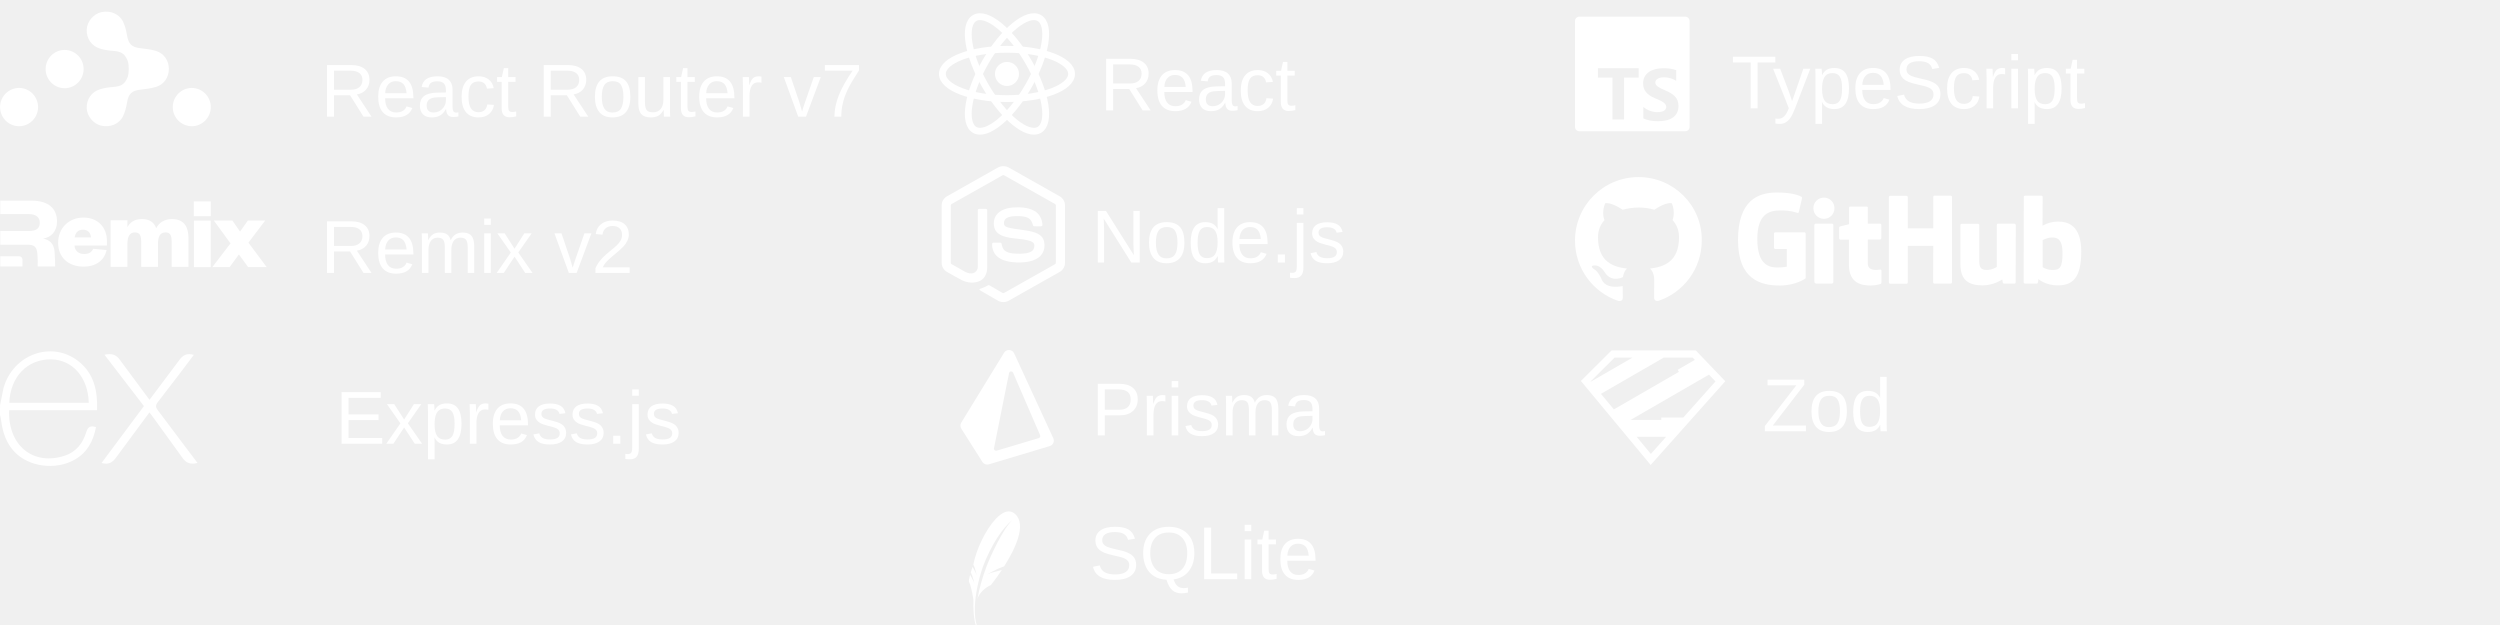
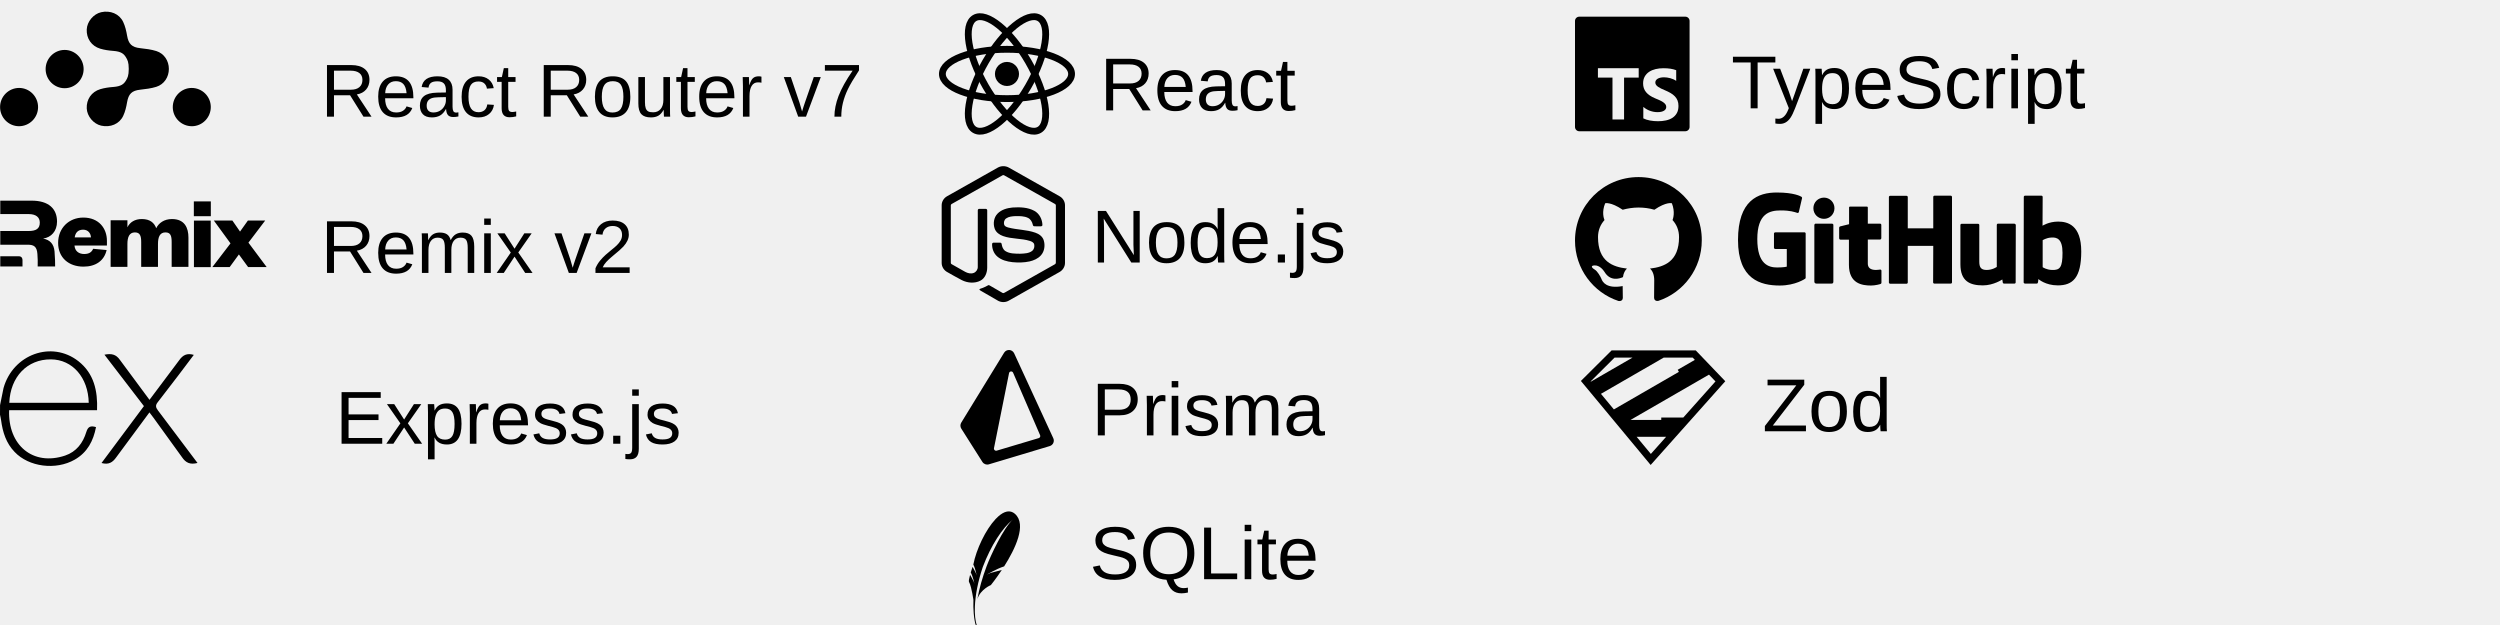
<svg xmlns="http://www.w3.org/2000/svg" width="1200" height="300" viewBox="0 0 1200 300">
  <g id="zod-dark">
-     <path id="Path" fill="#ffffff" stroke="none" d="M 813.951 168.184 L 828.135 182.995 L 794.987 220.186 L 792.316 223.184 L 758.83 182.859 L 773.58 168.184 Z M 763.606 183.2 L 783.63 171.64 L 775.004 171.64 L 763.505 183.082 Z M 798.597 171.64 L 768.454 189.042 L 774.66 196.515 L 805.874 178.493 L 805.296 177.494 L 813.529 172.741 L 812.475 171.64 Z M 820.313 179.824 L 782.674 201.557 L 797.404 201.557 L 797.404 200.402 L 807.993 200.402 L 823.431 183.082 Z M 799.726 209.678 L 785.593 209.678 L 792.408 217.888 Z" />
-     <text id="Zod" xml:space="preserve" x="846" y="207" font-family="Arial" font-size="36" fill="#ffffff">Zod</text>
+     <path id="Path" fill="#000000" stroke="none" d="M 813.951 168.184 L 828.135 182.995 L 794.987 220.186 L 792.316 223.184 L 758.83 182.859 L 773.58 168.184 Z M 763.606 183.2 L 783.63 171.64 L 775.004 171.64 L 763.505 183.082 Z M 798.597 171.64 L 768.454 189.042 L 774.66 196.515 L 805.874 178.493 L 805.296 177.494 L 813.529 172.741 L 812.475 171.64 Z M 820.313 179.824 L 782.674 201.557 L 797.404 201.557 L 797.404 200.402 L 807.993 200.402 L 823.431 183.082 Z M 799.726 209.678 L 785.593 209.678 L 792.408 217.888 Z" />
+     <text id="Zod" xml:space="preserve" x="846" y="207" font-family="Arial" font-size="36" fill="#000000">Zod</text>
  </g>
  <g id="nodejs-dark">
-     <path id="path1" fill="#ffffff" stroke="none" d="M 478.929 80.459 C 480.547 79.533 482.654 79.529 484.27 80.459 C 492.401 85.053 500.534 89.641 508.664 94.237 C 510.193 95.099 511.215 96.801 511.2 98.563 L 511.2 126.204 C 511.212 128.039 510.087 129.782 508.474 130.623 C 500.37 135.192 492.27 139.767 484.167 144.336 C 482.517 145.28 480.367 145.208 478.768 144.186 C 476.338 142.778 473.904 141.376 471.474 139.969 C 470.978 139.673 470.418 139.437 470.067 138.956 C 470.377 138.538 470.931 138.486 471.382 138.304 C 472.396 137.981 473.327 137.464 474.259 136.961 C 474.494 136.8 474.782 136.862 475.008 137.007 C 477.086 138.197 479.145 139.423 481.23 140.603 C 481.675 140.86 482.125 140.518 482.505 140.307 C 490.457 135.812 498.42 131.334 506.372 126.839 C 506.662 126.693 506.834 126.385 506.805 126.061 C 506.811 116.943 506.806 107.823 506.808 98.704 C 506.838 98.34 506.633 97.998 506.298 97.852 C 498.222 93.303 490.15 88.748 482.076 84.199 C 481.789 84.002 481.411 84.001 481.125 84.197 C 473.049 88.748 464.979 93.308 456.904 97.856 C 456.574 98.006 456.353 98.337 456.392 98.704 C 456.393 107.823 456.393 116.943 456.392 126.062 C 456.364 126.385 456.539 126.691 456.831 126.83 C 458.986 128.052 461.144 129.266 463.3 130.483 C 464.514 131.137 466.006 131.525 467.344 131.024 C 468.525 130.6 469.354 129.395 469.331 128.141 C 469.342 119.077 469.325 110.01 469.339 100.946 C 469.309 100.543 469.692 100.211 470.083 100.249 C 471.118 100.242 472.154 100.235 473.19 100.252 C 473.622 100.242 473.92 100.676 473.866 101.08 C 473.862 110.203 473.877 119.326 473.86 128.449 C 473.862 130.88 472.863 133.526 470.614 134.715 C 467.844 136.15 464.419 135.846 461.682 134.47 C 459.313 133.287 457.052 131.891 454.724 130.624 C 453.107 129.787 451.989 128.038 452 126.205 L 452 98.563 C 451.983 96.764 453.046 95.031 454.623 94.183 C 462.726 89.609 470.828 85.034 478.93 80.459" />
-     <path id="path2" fill="#ffffff" stroke="none" d="M 485.998 99.607 C 489.532 99.379 493.315 99.471 496.495 101.213 C 498.957 102.547 500.323 105.347 500.366 108.082 C 500.297 108.451 499.912 108.655 499.559 108.63 C 498.534 108.628 497.508 108.643 496.483 108.623 C 496.048 108.639 495.795 108.238 495.74 107.853 C 495.446 106.545 494.732 105.248 493.5 104.617 C 491.61 103.67 489.416 103.718 487.355 103.738 C 485.849 103.818 484.23 103.948 482.955 104.833 C 481.977 105.504 481.678 106.858 482.028 107.948 C 482.358 108.731 483.261 108.983 484 109.216 C 488.26 110.33 492.773 110.219 496.95 111.685 C 498.679 112.282 500.372 113.444 500.963 115.255 C 501.738 117.682 501.398 120.583 499.672 122.532 C 498.272 124.135 496.232 125.007 494.198 125.482 C 491.491 126.085 488.683 126.1 485.935 125.833 C 483.35 125.538 480.661 124.859 478.666 123.098 C 476.961 121.617 476.127 119.309 476.21 117.082 C 476.23 116.705 476.605 116.443 476.965 116.474 C 477.998 116.466 479.03 116.463 480.062 116.476 C 480.475 116.446 480.781 116.802 480.802 117.191 C 480.992 118.438 481.461 119.747 482.549 120.486 C 484.647 121.84 487.28 121.748 489.683 121.785 C 491.674 121.697 493.909 121.671 495.533 120.355 C 496.39 119.604 496.644 118.349 496.412 117.268 C 496.162 116.356 495.207 115.931 494.388 115.654 C 490.184 114.323 485.62 114.806 481.457 113.302 C 479.767 112.705 478.132 111.575 477.482 109.838 C 476.576 107.381 476.992 104.341 478.899 102.458 C 480.76 100.586 483.445 99.864 485.998 99.606" />
-     <text id="Nodejs" xml:space="preserve" x="524" y="126" font-family="Arial" font-size="36" fill="#ffffff">Node.js</text>
+     <path id="path1" fill="#000000" stroke="none" d="M 478.929 80.459 C 480.547 79.533 482.654 79.529 484.27 80.459 C 492.401 85.053 500.534 89.641 508.664 94.237 C 510.193 95.099 511.215 96.801 511.2 98.563 L 511.2 126.204 C 511.212 128.039 510.087 129.782 508.474 130.623 C 500.37 135.192 492.27 139.767 484.167 144.336 C 482.517 145.28 480.367 145.208 478.768 144.186 C 476.338 142.778 473.904 141.376 471.474 139.969 C 470.978 139.673 470.418 139.437 470.067 138.956 C 470.377 138.538 470.931 138.486 471.382 138.304 C 472.396 137.981 473.327 137.464 474.259 136.961 C 474.494 136.8 474.782 136.862 475.008 137.007 C 477.086 138.197 479.145 139.423 481.23 140.603 C 481.675 140.86 482.125 140.518 482.505 140.307 C 490.457 135.812 498.42 131.334 506.372 126.839 C 506.662 126.693 506.834 126.385 506.805 126.061 C 506.811 116.943 506.806 107.823 506.808 98.704 C 506.838 98.34 506.633 97.998 506.298 97.852 C 498.222 93.303 490.15 88.748 482.076 84.199 C 481.789 84.002 481.411 84.001 481.125 84.197 C 473.049 88.748 464.979 93.308 456.904 97.856 C 456.574 98.006 456.353 98.337 456.392 98.704 C 456.393 107.823 456.393 116.943 456.392 126.062 C 456.364 126.385 456.539 126.691 456.831 126.83 C 458.986 128.052 461.144 129.266 463.3 130.483 C 464.514 131.137 466.006 131.525 467.344 131.024 C 468.525 130.6 469.354 129.395 469.331 128.141 C 469.342 119.077 469.325 110.01 469.339 100.946 C 469.309 100.543 469.692 100.211 470.083 100.249 C 471.118 100.242 472.154 100.235 473.19 100.252 C 473.622 100.242 473.92 100.676 473.866 101.08 C 473.862 110.203 473.877 119.326 473.86 128.449 C 473.862 130.88 472.863 133.526 470.614 134.715 C 467.844 136.15 464.419 135.846 461.682 134.47 C 459.313 133.287 457.052 131.891 454.724 130.624 C 453.107 129.787 451.989 128.038 452 126.205 L 452 98.563 C 451.983 96.764 453.046 95.031 454.623 94.183 C 462.726 89.609 470.828 85.034 478.93 80.459" />
+     <path id="path2" fill="#000000" stroke="none" d="M 485.998 99.607 C 489.532 99.379 493.315 99.471 496.495 101.213 C 498.957 102.547 500.323 105.347 500.366 108.082 C 500.297 108.451 499.912 108.655 499.559 108.63 C 498.534 108.628 497.508 108.643 496.483 108.623 C 496.048 108.639 495.795 108.238 495.74 107.853 C 495.446 106.545 494.732 105.248 493.5 104.617 C 491.61 103.67 489.416 103.718 487.355 103.738 C 485.849 103.818 484.23 103.948 482.955 104.833 C 481.977 105.504 481.678 106.858 482.028 107.948 C 482.358 108.731 483.261 108.983 484 109.216 C 488.26 110.33 492.773 110.219 496.95 111.685 C 498.679 112.282 500.372 113.444 500.963 115.255 C 501.738 117.682 501.398 120.583 499.672 122.532 C 498.272 124.135 496.232 125.007 494.198 125.482 C 491.491 126.085 488.683 126.1 485.935 125.833 C 483.35 125.538 480.661 124.859 478.666 123.098 C 476.961 121.617 476.127 119.309 476.21 117.082 C 476.23 116.705 476.605 116.443 476.965 116.474 C 477.998 116.466 479.03 116.463 480.062 116.476 C 480.475 116.446 480.781 116.802 480.802 117.191 C 480.992 118.438 481.461 119.747 482.549 120.486 C 484.647 121.84 487.28 121.748 489.683 121.785 C 491.674 121.697 493.909 121.671 495.533 120.355 C 496.39 119.604 496.644 118.349 496.412 117.268 C 496.162 116.356 495.207 115.931 494.388 115.654 C 490.184 114.323 485.62 114.806 481.457 113.302 C 479.767 112.705 478.132 111.575 477.482 109.838 C 476.576 107.381 476.992 104.341 478.899 102.458 C 480.76 100.586 483.445 99.864 485.998 99.606" />
+     <text id="Nodejs" xml:space="preserve" x="524" y="126" font-family="Arial" font-size="36" fill="#000000">Node.js</text>
  </g>
  <g id="expressjs-dark">
-     <path id="path3" fill="#ffffff" stroke="none" d="M 94.803 222.223 C 91.355 223.101 89.222 222.261 87.307 219.386 L 73.698 200.558 L 71.731 197.951 L 55.837 219.451 C 54.019 222.039 52.116 223.165 48.727 222.246 L 69.081 194.927 L 50.13 170.25 C 53.389 169.616 55.641 169.938 57.641 172.857 L 71.756 191.92 L 85.976 172.959 C 87.799 170.371 89.758 169.389 93.028 170.341 L 85.681 180.084 L 75.726 193.045 C 74.541 194.527 74.704 195.538 75.793 196.97 Z M 0.022 194.471 L 1.688 186.28 C 6.222 170.075 24.797 163.342 37.606 173.356 C 45.094 179.243 46.954 187.576 46.583 196.908 L 4.385 196.908 C 3.751 213.706 15.842 223.845 31.255 218.671 C 36.662 216.853 39.846 212.62 41.439 207.325 C 42.25 204.67 43.587 204.255 46.083 205.014 C 44.809 211.639 41.935 217.172 35.863 220.635 C 26.789 225.818 13.835 224.141 7.021 216.938 C 2.963 212.758 1.286 207.462 0.534 201.796 C 0.415 200.859 0.178 199.967 -0 199.07 C 0.015 197.537 0.022 196.004 0.022 194.471 M 4.462 193.345 L 42.595 193.345 C 42.346 181.199 34.784 172.57 24.45 172.496 C 13.102 172.408 4.955 180.829 4.462 193.345 M 4.462 193.345" />
-     <text id="Expressjs" xml:space="preserve" x="161" y="213" font-family="Arial" font-size="36" fill="#ffffff">Express.js</text>
+     <path id="path3" fill="#000000" stroke="none" d="M 94.803 222.223 C 91.355 223.101 89.222 222.261 87.307 219.386 L 73.698 200.558 L 71.731 197.951 L 55.837 219.451 C 54.019 222.039 52.116 223.165 48.727 222.246 L 69.081 194.927 L 50.13 170.25 C 53.389 169.616 55.641 169.938 57.641 172.857 L 71.756 191.92 L 85.976 172.959 C 87.799 170.371 89.758 169.389 93.028 170.341 L 85.681 180.084 L 75.726 193.045 C 74.541 194.527 74.704 195.538 75.793 196.97 Z M 0.022 194.471 L 1.688 186.28 C 6.222 170.075 24.797 163.342 37.606 173.356 C 45.094 179.243 46.954 187.576 46.583 196.908 L 4.385 196.908 C 3.751 213.706 15.842 223.845 31.255 218.671 C 36.662 216.853 39.846 212.62 41.439 207.325 C 42.25 204.67 43.587 204.255 46.083 205.014 C 44.809 211.639 41.935 217.172 35.863 220.635 C 26.789 225.818 13.835 224.141 7.021 216.938 C 2.963 212.758 1.286 207.462 0.534 201.796 C 0.415 200.859 0.178 199.967 -0 199.07 C 0.015 197.537 0.022 196.004 0.022 194.471 M 4.462 193.345 L 42.595 193.345 C 42.346 181.199 34.784 172.57 24.45 172.496 C 13.102 172.408 4.955 180.829 4.462 193.345 M 4.462 193.345" />
+     <text id="Expressjs" xml:space="preserve" x="161" y="213" font-family="Arial" font-size="36" fill="#000000">Express.js</text>
  </g>
  <g id="reactjs-color">
    <g id="reactjs-dark">
      <g id="reactjs">
-         <path id="path4" fill="#ffffff" stroke="none" d="M 483.35 41.278 C 486.541 41.278 489.128 38.691 489.128 35.5 C 489.128 32.309 486.541 29.722 483.35 29.722 C 480.159 29.722 477.572 32.309 477.572 35.5 C 477.572 38.691 480.159 41.278 483.35 41.278" />
-         <path id="path5" fill="none" stroke="#ffffff" stroke-width="3.277" d="M 483.35 47.337 C 500.472 47.337 514.353 42.037 514.353 35.5 C 514.353 28.963 500.472 23.662 483.35 23.662 C 466.227 23.662 452.347 28.962 452.347 35.5 C 452.347 42.038 466.227 47.337 483.35 47.337 Z" />
-         <path id="path6" fill="none" stroke="#ffffff" stroke-width="3.277" d="M 473.098 41.419 C 481.659 56.247 493.19 65.618 498.851 62.349 C 504.514 59.08 502.163 44.41 493.602 29.581 C 485.04 14.753 473.509 5.382 467.848 8.651 C 462.186 11.92 464.537 26.59 473.098 41.419 Z" />
-         <path id="path7" fill="none" stroke="#ffffff" stroke-width="3.277" d="M 473.098 29.582 C 464.537 44.41 462.186 59.08 467.849 62.35 C 473.51 65.618 485.04 56.247 493.601 41.419 C 502.163 26.59 504.513 11.92 498.851 8.651 C 493.19 5.382 481.659 14.752 473.098 29.581 Z" />
+         <path id="path4" fill="#000000" stroke="none" d="M 483.35 41.278 C 486.541 41.278 489.128 38.691 489.128 35.5 C 489.128 32.309 486.541 29.722 483.35 29.722 C 480.159 29.722 477.572 32.309 477.572 35.5 C 477.572 38.691 480.159 41.278 483.35 41.278" />
+         <path id="path5" fill="none" stroke="#000000" stroke-width="3.277" d="M 483.35 47.337 C 500.472 47.337 514.353 42.037 514.353 35.5 C 514.353 28.963 500.472 23.662 483.35 23.662 C 466.227 23.662 452.347 28.962 452.347 35.5 C 452.347 42.038 466.227 47.337 483.35 47.337 Z" />
+         <path id="path6" fill="none" stroke="#000000" stroke-width="3.277" d="M 473.098 41.419 C 481.659 56.247 493.19 65.618 498.851 62.349 C 504.514 59.08 502.163 44.41 493.602 29.581 C 485.04 14.753 473.509 5.382 467.848 8.651 C 462.186 11.92 464.537 26.59 473.098 41.419 Z" />
+         <path id="path7" fill="none" stroke="#000000" stroke-width="3.277" d="M 473.098 29.582 C 464.537 44.41 462.186 59.08 467.849 62.35 C 473.51 65.618 485.04 56.247 493.601 41.419 C 502.163 26.59 504.513 11.92 498.851 8.651 C 493.19 5.382 481.659 14.752 473.098 29.581 Z" />
      </g>
-       <text id="React" xml:space="preserve" x="528" y="53" font-family="Arial" font-size="36" fill="#ffffff">React</text>
+       <text id="React" xml:space="preserve" x="528" y="53" font-family="Arial" font-size="36" fill="#000000">React</text>
    </g>
  </g>
  <g id="reactrouter-color">
    <g id="reactrouter">
-       <path id="path8" fill="#ffffff" stroke="none" d="M 31.02 42.344 C 25.995 42.344 21.9 38.215 21.9 33.155 C 21.9 28.095 25.996 23.966 31.02 23.966 C 36.045 23.966 40.14 28.094 40.14 33.155 C 40.14 38.212 36.041 42.344 31.02 42.344 M 9.122 60.587 C 4.105 60.577 0.019 56.43 0.034 51.37 C 0.04 46.315 4.133 42.219 9.187 42.209 C 14.208 42.22 18.292 46.366 18.274 51.431 C 18.264 56.482 14.173 60.575 9.122 60.587 M 92.126 60.587 C 87.073 60.597 82.962 56.52 82.933 51.467 C 82.907 46.399 86.974 42.238 91.988 42.213 C 97.038 42.205 101.146 46.28 101.177 51.33 C 101.205 56.394 97.135 60.558 92.125 60.588" />
-       <path id="path9" fill="#ffffff" stroke="none" d="M 75.031 24.5 C 72.551 23.727 69.902 23.405 67.302 23.123 C 63.283 22.688 61.682 21.121 61.001 17.093 C 60.619 14.845 60.084 12.539 59.112 10.497 C 57.257 6.611 52.912 4.868 48.548 5.862 C 44.862 6.705 41.8 10.373 41.63 14.14 C 41.435 18.434 43.893 22.104 48.115 23.369 C 50.121 23.973 52.254 24.272 54.347 24.428 C 58.19 24.706 59.473 25.852 60.51 27.602 C 61.168 28.708 61.801 29.797 61.801 33.086 C 61.801 36.379 61.161 37.466 60.51 38.569 C 59.473 40.319 58.189 41.462 54.347 41.747 C 52.25 41.899 50.118 42.202 48.115 42.806 C 43.893 44.075 41.435 47.737 41.63 52.038 C 41.8 55.801 44.866 59.47 48.548 60.312 C 52.912 61.31 57.257 59.564 59.112 55.678 C 60.088 53.639 60.619 51.329 61.002 49.081 C 61.685 45.055 63.286 43.489 67.303 43.053 C 69.905 42.769 72.551 42.445 75.03 41.671 C 78.793 40.496 81.057 36.986 81.057 33.086 C 81.057 29.189 78.794 25.682 75.03 24.5" />
+       <path id="path8" fill="#000000" stroke="none" d="M 31.02 42.344 C 25.995 42.344 21.9 38.215 21.9 33.155 C 21.9 28.095 25.996 23.966 31.02 23.966 C 36.045 23.966 40.14 28.094 40.14 33.155 C 40.14 38.212 36.041 42.344 31.02 42.344 M 9.122 60.587 C 4.105 60.577 0.019 56.43 0.034 51.37 C 0.04 46.315 4.133 42.219 9.187 42.209 C 14.208 42.22 18.292 46.366 18.274 51.431 C 18.264 56.482 14.173 60.575 9.122 60.587 M 92.126 60.587 C 87.073 60.597 82.962 56.52 82.933 51.467 C 82.907 46.399 86.974 42.238 91.988 42.213 C 97.038 42.205 101.146 46.28 101.177 51.33 C 101.205 56.394 97.135 60.558 92.125 60.588" />
+       <path id="path9" fill="#000000" stroke="none" d="M 75.031 24.5 C 72.551 23.727 69.902 23.405 67.302 23.123 C 63.283 22.688 61.682 21.121 61.001 17.093 C 60.619 14.845 60.084 12.539 59.112 10.497 C 57.257 6.611 52.912 4.868 48.548 5.862 C 44.862 6.705 41.8 10.373 41.63 14.14 C 41.435 18.434 43.893 22.104 48.115 23.369 C 50.121 23.973 52.254 24.272 54.347 24.428 C 58.19 24.706 59.473 25.852 60.51 27.602 C 61.168 28.708 61.801 29.797 61.801 33.086 C 61.801 36.379 61.161 37.466 60.51 38.569 C 59.473 40.319 58.189 41.462 54.347 41.747 C 52.25 41.899 50.118 42.202 48.115 42.806 C 43.893 44.075 41.435 47.737 41.63 52.038 C 41.8 55.801 44.866 59.47 48.548 60.312 C 52.912 61.31 57.257 59.564 59.112 55.678 C 60.088 53.639 60.619 51.329 61.002 49.081 C 61.685 45.055 63.286 43.489 67.303 43.053 C 69.905 42.769 72.551 42.445 75.03 41.671 C 78.793 40.496 81.057 36.986 81.057 33.086 C 81.057 29.189 78.794 25.682 75.03 24.5" />
    </g>
-     <text id="React-Router-v7" xml:space="preserve" x="154" y="56" font-family="Arial" font-size="36" fill="#ffffff">React Router v7</text>
+     <text id="React-Router-v7" xml:space="preserve" x="154" y="56" font-family="Arial" font-size="36" fill="#000000">React Router v7</text>
  </g>
  <g id="Remix-Group">
    <clipPath id="clipPath1">
      <path d="M 0.134 96.315 L 128 96.315 L 128 128.239 L 0.134 128.239 Z" />
    </clipPath>
    <g id="remix-dark" clip-path="url(#clipPath1)">
-       <path id="path10" fill="#ffffff" fill-rule="evenodd" stroke="none" d="M 26.178 120.678 C 26.46 124.328 26.46 126.039 26.46 127.907 L 18.08 127.907 C 18.08 127.5 18.087 127.128 18.094 126.75 C 18.117 125.577 18.141 124.354 17.952 121.884 C 17.703 118.267 16.157 117.463 13.315 117.463 L 0.134 117.463 L 0.134 110.883 L 13.714 110.883 C 17.304 110.883 19.099 109.782 19.099 106.869 C 19.099 104.307 17.304 102.755 13.714 102.755 L 0.134 102.755 L 0.134 96.315 L 15.21 96.315 C 23.337 96.315 27.375 100.183 27.375 106.362 C 27.375 110.983 24.533 113.997 20.694 114.499 C 23.935 115.153 25.829 117.011 26.178 120.678" />
-       <path id="path11" fill="#ffffff" stroke="none" d="M 0.134 127.907 L 0.134 123.001 L 8.996 123.001 C 10.476 123.001 10.797 124.108 10.797 124.767 L 10.797 127.907 Z M 127.304 105.845 L 118.998 105.845 L 115.217 111.157 L 111.537 105.845 L 102.634 105.845 L 110.642 116.82 L 101.937 128.195 L 110.244 128.195 L 114.67 122.132 L 119.097 128.195 L 128 128.195 L 119.246 116.469 Z M 74.985 109.549 C 74.04 106.943 72.001 105.139 68.071 105.139 C 64.739 105.139 62.351 106.643 61.158 109.098 L 61.158 105.741 L 53.1 105.741 L 53.1 128.09 L 61.158 128.09 L 61.158 117.116 C 61.158 113.759 62.103 111.554 64.739 111.554 C 67.176 111.554 67.773 113.157 67.773 116.214 L 67.773 128.09 L 75.83 128.09 L 75.83 117.116 C 75.83 113.759 76.726 111.554 79.411 111.554 C 81.849 111.554 82.396 113.157 82.396 116.214 L 82.396 128.09 L 90.453 128.09 L 90.453 114.059 C 90.453 109.399 88.663 105.139 82.545 105.139 C 78.815 105.139 76.179 107.043 74.985 109.549 M 44.71 119.417 C 43.964 121.171 42.571 121.922 40.383 121.922 C 37.946 121.922 35.956 120.62 35.757 117.863 L 51.325 117.863 L 51.325 115.608 C 51.325 109.545 47.396 104.433 39.985 104.433 C 33.071 104.433 27.899 109.495 27.899 116.56 C 27.899 123.676 32.972 127.986 40.084 127.986 C 45.953 127.986 50.032 125.129 51.176 120.018 Z M 35.857 113.955 C 36.155 111.85 37.299 110.246 39.885 110.246 C 42.273 110.246 43.566 111.95 43.665 113.955 Z M 93.089 105.889 L 93.089 128.239 L 101.146 128.239 L 101.146 105.889 Z M 93.039 103.784 L 101.196 103.784 L 101.196 96.668 L 93.039 96.668 Z" />
+       <path id="path10" fill="#000000" fill-rule="evenodd" stroke="none" d="M 26.178 120.678 C 26.46 124.328 26.46 126.039 26.46 127.907 L 18.08 127.907 C 18.08 127.5 18.087 127.128 18.094 126.75 C 18.117 125.577 18.141 124.354 17.952 121.884 C 17.703 118.267 16.157 117.463 13.315 117.463 L 0.134 117.463 L 0.134 110.883 L 13.714 110.883 C 17.304 110.883 19.099 109.782 19.099 106.869 C 19.099 104.307 17.304 102.755 13.714 102.755 L 0.134 102.755 L 0.134 96.315 L 15.21 96.315 C 23.337 96.315 27.375 100.183 27.375 106.362 C 27.375 110.983 24.533 113.997 20.694 114.499 C 23.935 115.153 25.829 117.011 26.178 120.678" />
+       <path id="path11" fill="#000000" stroke="none" d="M 0.134 127.907 L 0.134 123.001 L 8.996 123.001 C 10.476 123.001 10.797 124.108 10.797 124.767 L 10.797 127.907 Z M 127.304 105.845 L 118.998 105.845 L 115.217 111.157 L 111.537 105.845 L 102.634 105.845 L 110.642 116.82 L 101.937 128.195 L 110.244 128.195 L 114.67 122.132 L 119.097 128.195 L 128 128.195 L 119.246 116.469 Z M 74.985 109.549 C 74.04 106.943 72.001 105.139 68.071 105.139 C 64.739 105.139 62.351 106.643 61.158 109.098 L 61.158 105.741 L 53.1 105.741 L 53.1 128.09 L 61.158 128.09 L 61.158 117.116 C 61.158 113.759 62.103 111.554 64.739 111.554 C 67.176 111.554 67.773 113.157 67.773 116.214 L 67.773 128.09 L 75.83 128.09 L 75.83 117.116 C 75.83 113.759 76.726 111.554 79.411 111.554 C 81.849 111.554 82.396 113.157 82.396 116.214 L 82.396 128.09 L 90.453 128.09 L 90.453 114.059 C 90.453 109.399 88.663 105.139 82.545 105.139 C 78.815 105.139 76.179 107.043 74.985 109.549 M 44.71 119.417 C 43.964 121.171 42.571 121.922 40.383 121.922 C 37.946 121.922 35.956 120.62 35.757 117.863 L 51.325 117.863 L 51.325 115.608 C 51.325 109.545 47.396 104.433 39.985 104.433 C 33.071 104.433 27.899 109.495 27.899 116.56 C 27.899 123.676 32.972 127.986 40.084 127.986 C 45.953 127.986 50.032 125.129 51.176 120.018 Z M 35.857 113.955 C 36.155 111.85 37.299 110.246 39.885 110.246 C 42.273 110.246 43.566 111.95 43.665 113.955 Z M 93.089 105.889 L 93.089 128.239 L 101.146 128.239 L 101.146 105.889 Z M 93.039 103.784 L 101.196 103.784 L 101.196 96.668 L 93.039 96.668 Z" />
    </g>
-     <text id="Remix-v2" xml:space="preserve" x="154" y="131" font-family="Arial" font-size="36" fill="#ffffff">Remix v2</text>
+     <text id="Remix-v2" xml:space="preserve" x="154" y="131" font-family="Arial" font-size="36" fill="#000000">Remix v2</text>
  </g>
  <g id="GitHubLockupDark">
-     <path id="path12" fill="#ffffff" stroke="none" d="M 786.491 85 C 769.625 85 756 98.625 756 115.491 C 756 128.983 764.731 140.426 776.834 144.46 C 778.355 144.725 778.951 143.799 778.951 143.005 C 778.951 142.278 778.885 139.897 778.885 137.317 C 771.212 138.706 769.228 135.465 768.633 133.746 C 768.302 132.886 766.781 130.174 765.524 129.446 C 764.466 128.851 762.945 127.462 765.458 127.396 C 767.839 127.33 769.559 129.579 770.154 130.505 C 772.932 135.134 777.297 133.812 779.017 133.018 C 779.281 131.034 780.075 129.711 780.935 128.917 C 774.122 128.124 767.045 125.544 767.045 113.837 C 767.045 110.53 768.236 107.752 770.154 105.636 C 769.823 104.842 768.765 101.734 770.485 97.567 C 770.485 97.567 773.064 96.773 778.885 100.675 C 781.332 100.014 783.911 99.617 786.491 99.617 C 789.07 99.617 791.65 99.948 794.097 100.675 C 799.917 96.707 802.497 97.567 802.497 97.567 C 804.15 101.734 803.092 104.908 802.827 105.636 C 804.745 107.752 805.936 110.464 805.936 113.837 C 805.936 125.544 798.793 128.124 791.98 128.917 C 793.105 129.843 794.031 131.695 794.031 134.539 C 794.031 138.64 793.965 141.881 793.965 142.939 C 793.965 143.733 794.56 144.725 796.081 144.394 C 808.119 140.36 816.849 128.917 816.849 115.425 C 817.048 98.625 803.357 85 786.491 85 Z" />
-     <path id="path13" fill="#ffffff" stroke="none" d="M 902.567 129.38 L 902.501 129.38 C 902.567 129.38 902.567 129.38 902.567 129.38 L 902.567 129.38 L 902.567 129.38 Z M 902.567 129.38 C 902.237 129.38 901.377 129.579 900.451 129.579 C 897.541 129.579 896.548 128.256 896.548 126.536 L 896.548 114.962 L 902.435 114.962 C 902.766 114.962 903.03 114.697 903.03 114.234 L 903.03 107.951 C 903.03 107.62 902.766 107.355 902.435 107.355 L 896.548 107.355 L 896.548 99.617 C 896.548 99.352 896.35 99.154 896.019 99.154 L 888.082 99.154 C 887.752 99.154 887.553 99.352 887.553 99.617 L 887.553 107.62 C 887.553 107.62 883.519 108.612 883.254 108.678 C 882.99 108.744 882.791 109.009 882.791 109.274 L 882.791 114.3 C 882.791 114.697 883.056 115.028 883.387 115.028 L 887.487 115.028 L 887.487 127.131 C 887.487 136.127 893.771 137.053 898.07 137.053 C 900.054 137.053 902.369 136.457 902.766 136.259 C 902.964 136.193 903.096 135.928 903.096 135.664 L 903.096 130.108 C 903.162 129.711 902.898 129.446 902.567 129.38 Z M 990.005 121.311 C 990.005 114.631 987.293 113.771 984.449 114.036 C 982.266 114.168 980.481 115.292 980.481 115.292 L 980.481 128.256 C 980.481 128.256 982.266 129.513 984.978 129.579 C 988.814 129.711 990.005 128.322 990.005 121.311 Z M 999 120.716 C 999 133.349 994.899 136.986 987.756 136.986 C 981.737 136.986 978.43 133.944 978.43 133.944 C 978.43 133.944 978.298 135.664 978.1 135.862 C 977.967 136.06 977.835 136.127 977.57 136.127 L 972.081 136.127 C 971.684 136.127 971.353 135.862 971.353 135.531 L 971.419 94.524 C 971.419 94.194 971.684 93.929 972.015 93.929 L 979.885 93.929 C 980.216 93.929 980.481 94.194 980.481 94.524 L 980.415 108.348 C 980.415 108.348 983.457 106.363 987.888 106.363 L 987.955 106.363 C 992.452 106.363 999 108.017 999 120.716 Z M 966.79 107.355 L 959.051 107.355 C 958.654 107.355 958.456 107.62 958.456 108.083 L 958.456 128.124 C 958.456 128.124 956.406 129.579 953.628 129.579 C 950.85 129.579 950.056 128.322 950.056 125.544 L 950.056 108.017 C 950.056 107.686 949.792 107.422 949.461 107.422 L 941.59 107.422 C 941.259 107.422 940.995 107.686 940.995 108.017 L 940.995 126.867 C 940.995 135.002 945.559 136.986 951.776 136.986 C 956.935 136.986 961.102 134.142 961.102 134.142 C 961.102 134.142 961.3 135.597 961.366 135.796 C 961.432 135.994 961.697 136.127 961.961 136.127 L 966.922 136.127 C 967.319 136.127 967.517 135.862 967.517 135.531 L 967.583 107.951 C 967.517 107.686 967.186 107.355 966.79 107.355 Z M 879.352 107.355 L 871.481 107.355 C 871.151 107.355 870.886 107.686 870.886 108.083 L 870.886 135.134 C 870.886 135.862 871.349 136.127 872.01 136.127 L 879.087 136.127 C 879.815 136.127 880.013 135.796 880.013 135.134 L 880.013 107.951 C 880.013 107.62 879.683 107.355 879.352 107.355 Z M 875.516 94.855 C 872.672 94.855 870.423 97.104 870.423 99.948 C 870.423 102.792 872.672 105.041 875.516 105.041 C 878.294 105.041 880.542 102.792 880.542 99.948 C 880.542 97.104 878.294 94.855 875.516 94.855 Z M 936.365 93.929 L 928.56 93.929 C 928.23 93.929 927.965 94.194 927.965 94.524 L 927.965 109.604 L 915.729 109.604 L 915.729 94.59 C 915.729 94.26 915.465 93.995 915.134 93.995 L 907.263 93.995 C 906.932 93.995 906.668 94.26 906.668 94.59 L 906.668 135.597 C 906.668 135.928 906.999 136.193 907.263 136.193 L 915.134 136.193 C 915.465 136.193 915.729 135.928 915.729 135.597 L 915.729 118.004 L 927.965 118.004 L 927.899 135.531 C 927.899 135.862 928.164 136.127 928.494 136.127 L 936.365 136.127 C 936.696 136.127 936.96 135.862 936.96 135.531 L 936.96 94.524 C 936.96 94.26 936.696 93.929 936.365 93.929 Z M 866.719 112.118 L 866.719 133.283 C 866.719 133.415 866.653 133.679 866.521 133.746 C 866.521 133.746 861.891 137.053 854.285 137.053 C 845.091 137.053 834.244 134.142 834.244 115.226 C 834.244 96.244 843.768 92.342 853.028 92.408 C 861.097 92.408 864.338 94.194 864.801 94.524 C 864.933 94.723 864.999 94.855 864.999 95.053 L 863.478 101.601 C 863.478 101.932 863.148 102.329 862.751 102.197 C 861.428 101.8 859.444 101.006 854.748 101.006 C 849.324 101.006 843.504 102.527 843.504 114.763 C 843.504 126.999 849.06 128.388 853.028 128.388 C 856.401 128.388 857.658 127.991 857.658 127.991 L 857.658 119.525 L 852.234 119.525 C 851.838 119.525 851.507 119.261 851.507 118.93 L 851.507 112.118 C 851.507 111.787 851.771 111.522 852.234 111.522 L 866.058 111.522 C 866.455 111.456 866.719 111.787 866.719 112.118 Z" />
+     <path id="path12" fill="#000000" stroke="none" d="M 786.491 85 C 769.625 85 756 98.625 756 115.491 C 756 128.983 764.731 140.426 776.834 144.46 C 778.355 144.725 778.951 143.799 778.951 143.005 C 778.951 142.278 778.885 139.897 778.885 137.317 C 771.212 138.706 769.228 135.465 768.633 133.746 C 768.302 132.886 766.781 130.174 765.524 129.446 C 764.466 128.851 762.945 127.462 765.458 127.396 C 767.839 127.33 769.559 129.579 770.154 130.505 C 772.932 135.134 777.297 133.812 779.017 133.018 C 779.281 131.034 780.075 129.711 780.935 128.917 C 774.122 128.124 767.045 125.544 767.045 113.837 C 767.045 110.53 768.236 107.752 770.154 105.636 C 769.823 104.842 768.765 101.734 770.485 97.567 C 770.485 97.567 773.064 96.773 778.885 100.675 C 781.332 100.014 783.911 99.617 786.491 99.617 C 789.07 99.617 791.65 99.948 794.097 100.675 C 799.917 96.707 802.497 97.567 802.497 97.567 C 804.15 101.734 803.092 104.908 802.827 105.636 C 804.745 107.752 805.936 110.464 805.936 113.837 C 805.936 125.544 798.793 128.124 791.98 128.917 C 793.105 129.843 794.031 131.695 794.031 134.539 C 794.031 138.64 793.965 141.881 793.965 142.939 C 793.965 143.733 794.56 144.725 796.081 144.394 C 808.119 140.36 816.849 128.917 816.849 115.425 C 817.048 98.625 803.357 85 786.491 85 Z" />
+     <path id="path13" fill="#000000" stroke="none" d="M 902.567 129.38 L 902.501 129.38 C 902.567 129.38 902.567 129.38 902.567 129.38 L 902.567 129.38 L 902.567 129.38 Z M 902.567 129.38 C 902.237 129.38 901.377 129.579 900.451 129.579 C 897.541 129.579 896.548 128.256 896.548 126.536 L 896.548 114.962 L 902.435 114.962 C 902.766 114.962 903.03 114.697 903.03 114.234 L 903.03 107.951 C 903.03 107.62 902.766 107.355 902.435 107.355 L 896.548 107.355 L 896.548 99.617 C 896.548 99.352 896.35 99.154 896.019 99.154 L 888.082 99.154 C 887.752 99.154 887.553 99.352 887.553 99.617 L 887.553 107.62 C 887.553 107.62 883.519 108.612 883.254 108.678 C 882.99 108.744 882.791 109.009 882.791 109.274 L 882.791 114.3 C 882.791 114.697 883.056 115.028 883.387 115.028 L 887.487 115.028 L 887.487 127.131 C 887.487 136.127 893.771 137.053 898.07 137.053 C 900.054 137.053 902.369 136.457 902.766 136.259 C 902.964 136.193 903.096 135.928 903.096 135.664 L 903.096 130.108 C 903.162 129.711 902.898 129.446 902.567 129.38 Z M 990.005 121.311 C 990.005 114.631 987.293 113.771 984.449 114.036 C 982.266 114.168 980.481 115.292 980.481 115.292 L 980.481 128.256 C 980.481 128.256 982.266 129.513 984.978 129.579 C 988.814 129.711 990.005 128.322 990.005 121.311 Z M 999 120.716 C 999 133.349 994.899 136.986 987.756 136.986 C 981.737 136.986 978.43 133.944 978.43 133.944 C 978.43 133.944 978.298 135.664 978.1 135.862 C 977.967 136.06 977.835 136.127 977.57 136.127 L 972.081 136.127 C 971.684 136.127 971.353 135.862 971.353 135.531 L 971.419 94.524 C 971.419 94.194 971.684 93.929 972.015 93.929 L 979.885 93.929 C 980.216 93.929 980.481 94.194 980.481 94.524 L 980.415 108.348 C 980.415 108.348 983.457 106.363 987.888 106.363 L 987.955 106.363 C 992.452 106.363 999 108.017 999 120.716 Z M 966.79 107.355 L 959.051 107.355 C 958.654 107.355 958.456 107.62 958.456 108.083 L 958.456 128.124 C 958.456 128.124 956.406 129.579 953.628 129.579 C 950.85 129.579 950.056 128.322 950.056 125.544 L 950.056 108.017 C 950.056 107.686 949.792 107.422 949.461 107.422 L 941.59 107.422 C 941.259 107.422 940.995 107.686 940.995 108.017 L 940.995 126.867 C 940.995 135.002 945.559 136.986 951.776 136.986 C 956.935 136.986 961.102 134.142 961.102 134.142 C 961.102 134.142 961.3 135.597 961.366 135.796 C 961.432 135.994 961.697 136.127 961.961 136.127 L 966.922 136.127 C 967.319 136.127 967.517 135.862 967.517 135.531 L 967.583 107.951 C 967.517 107.686 967.186 107.355 966.79 107.355 Z M 879.352 107.355 L 871.481 107.355 C 871.151 107.355 870.886 107.686 870.886 108.083 L 870.886 135.134 C 870.886 135.862 871.349 136.127 872.01 136.127 L 879.087 136.127 C 879.815 136.127 880.013 135.796 880.013 135.134 L 880.013 107.951 C 880.013 107.62 879.683 107.355 879.352 107.355 Z M 875.516 94.855 C 872.672 94.855 870.423 97.104 870.423 99.948 C 870.423 102.792 872.672 105.041 875.516 105.041 C 878.294 105.041 880.542 102.792 880.542 99.948 C 880.542 97.104 878.294 94.855 875.516 94.855 Z M 936.365 93.929 L 928.56 93.929 C 928.23 93.929 927.965 94.194 927.965 94.524 L 927.965 109.604 L 915.729 109.604 L 915.729 94.59 C 915.729 94.26 915.465 93.995 915.134 93.995 L 907.263 93.995 C 906.932 93.995 906.668 94.26 906.668 94.59 L 906.668 135.597 C 906.668 135.928 906.999 136.193 907.263 136.193 L 915.134 136.193 C 915.465 136.193 915.729 135.928 915.729 135.597 L 915.729 118.004 L 927.965 118.004 L 927.899 135.531 C 927.899 135.862 928.164 136.127 928.494 136.127 L 936.365 136.127 C 936.696 136.127 936.96 135.862 936.96 135.531 L 936.96 94.524 C 936.96 94.26 936.696 93.929 936.365 93.929 Z M 866.719 112.118 L 866.719 133.283 C 866.719 133.415 866.653 133.679 866.521 133.746 C 866.521 133.746 861.891 137.053 854.285 137.053 C 845.091 137.053 834.244 134.142 834.244 115.226 C 834.244 96.244 843.768 92.342 853.028 92.408 C 861.097 92.408 864.338 94.194 864.801 94.524 C 864.933 94.723 864.999 94.855 864.999 95.053 L 863.478 101.601 C 863.478 101.932 863.148 102.329 862.751 102.197 C 861.428 101.8 859.444 101.006 854.748 101.006 C 849.324 101.006 843.504 102.527 843.504 114.763 C 843.504 126.999 849.06 128.388 853.028 128.388 C 856.401 128.388 857.658 127.991 857.658 127.991 L 857.658 119.525 L 852.234 119.525 C 851.838 119.525 851.507 119.261 851.507 118.93 L 851.507 112.118 C 851.507 111.787 851.771 111.522 852.234 111.522 L 866.058 111.522 C 866.455 111.456 866.719 111.787 866.719 112.118 Z" />
  </g>
  <g id="Prisma-Group">
-     <text id="Prisma" xml:space="preserve" x="524" y="209" font-family="Arial" font-size="36" fill="#ffffff">Prisma</text>
+     <text id="Prisma" xml:space="preserve" x="524" y="209" font-family="Arial" font-size="36" fill="#000000">Prisma</text>
    <g id="Prisma-DarkLogo">
-       <path id="path14" fill="#ffffff" fill-rule="evenodd" stroke="none" d="M 461.404 202.854 C 460.858 203.745 460.866 204.869 461.426 205.752 L 471.553 221.727 C 472.21 222.764 473.477 223.237 474.653 222.884 L 503.879 214.117 C 505.474 213.638 506.276 211.859 505.579 210.347 L 486.791 169.592 C 485.875 167.605 483.113 167.442 481.969 169.307 L 461.404 202.854 Z M 486.292 178.909 C 485.893 177.985 484.541 178.128 484.343 179.114 L 477.109 215.129 C 476.957 215.889 477.668 216.537 478.41 216.316 L 498.603 210.288 C 499.192 210.112 499.495 209.461 499.252 208.897 L 486.292 178.909 Z" />
+       <path id="path14" fill="#000000" fill-rule="evenodd" stroke="none" d="M 461.404 202.854 C 460.858 203.745 460.866 204.869 461.426 205.752 L 471.553 221.727 C 472.21 222.764 473.477 223.237 474.653 222.884 L 503.879 214.117 C 505.474 213.638 506.276 211.859 505.579 210.347 L 486.791 169.592 C 485.875 167.605 483.113 167.442 481.969 169.307 L 461.404 202.854 Z M 486.292 178.909 C 485.893 177.985 484.541 178.128 484.343 179.114 L 477.109 215.129 C 476.957 215.889 477.668 216.537 478.41 216.316 L 498.603 210.288 C 499.192 210.112 499.495 209.461 499.252 208.897 L 486.292 178.909 Z" />
    </g>
  </g>
  <g id="SQLite-Group">
    <g id="sqlite-dark">
-       <path id="path21" fill="#ffffff" stroke="none" d="M 487.209 246.661 C 484.784 244.552 481.984 245.401 479.16 247.904 L 477.905 249.128 C 473.074 254.262 468.589 263.754 467.195 271.003 C 467.801 272.106 468.165 273.506 468.444 274.639 L 468.626 275.391 L 468.807 276.24 C 468.807 276.24 468.765 276.076 468.589 275.561 L 468.468 275.227 C 468.445 275.166 468.421 275.106 468.395 275.046 C 468.08 274.318 467.207 272.767 466.819 272.094 C 466.515 272.985 466.228 273.882 465.959 274.785 C 467.068 276.809 467.741 280.282 467.741 280.282 C 467.741 280.282 467.68 280.058 467.401 279.27 C 467.159 278.573 465.922 276.421 465.631 275.912 C 465.134 277.755 464.934 279.003 465.116 279.306 C 465.462 279.894 465.795 280.907 466.086 282.022 C 466.54 283.867 466.91 285.732 467.195 287.61 L 467.238 288.125 C 467.157 290.209 467.203 292.296 467.377 294.374 C 467.595 296.999 468.001 299.254 468.529 300.466 L 468.88 300.272 C 468.116 297.896 467.801 294.774 467.941 291.18 C 468.147 285.683 469.413 279.058 471.747 272.148 C 475.687 261.723 481.172 253.359 486.185 249.359 C 481.615 253.48 475.432 266.839 473.577 271.785 C 471.505 277.325 470.038 282.513 469.153 287.501 C 470.68 282.834 475.62 280.834 475.62 280.834 C 475.62 280.834 478.044 277.846 480.869 273.579 L 475.456 275.021 L 473.711 275.797 C 473.711 275.797 478.166 273.082 481.99 271.857 C 487.245 263.578 492.973 251.813 487.203 246.673" />
+       <path id="path21" fill="#000000" stroke="none" d="M 487.209 246.661 C 484.784 244.552 481.984 245.401 479.16 247.904 L 477.905 249.128 C 473.074 254.262 468.589 263.754 467.195 271.003 C 467.801 272.106 468.165 273.506 468.444 274.639 L 468.626 275.391 L 468.807 276.24 C 468.807 276.24 468.765 276.076 468.589 275.561 L 468.468 275.227 C 468.445 275.166 468.421 275.106 468.395 275.046 C 468.08 274.318 467.207 272.767 466.819 272.094 C 466.515 272.985 466.228 273.882 465.959 274.785 C 467.068 276.809 467.741 280.282 467.741 280.282 C 467.741 280.282 467.68 280.058 467.401 279.27 C 467.159 278.573 465.922 276.421 465.631 275.912 C 465.134 277.755 464.934 279.003 465.116 279.306 C 465.462 279.894 465.795 280.907 466.086 282.022 C 466.54 283.867 466.91 285.732 467.195 287.61 L 467.238 288.125 C 467.157 290.209 467.203 292.296 467.377 294.374 C 467.595 296.999 468.001 299.254 468.529 300.466 L 468.88 300.272 C 468.116 297.896 467.801 294.774 467.941 291.18 C 468.147 285.683 469.413 279.058 471.747 272.148 C 475.687 261.723 481.172 253.359 486.185 249.359 C 481.615 253.48 475.432 266.839 473.577 271.785 C 471.505 277.325 470.038 282.513 469.153 287.501 C 470.68 282.834 475.62 280.834 475.62 280.834 C 475.62 280.834 478.044 277.846 480.869 273.579 L 475.456 275.021 L 473.711 275.797 C 473.711 275.797 478.166 273.082 481.99 271.857 C 487.245 263.578 492.973 251.813 487.203 246.673" />
    </g>
-     <text id="SQLite" xml:space="preserve" x="523" y="278" font-family="Arial" font-size="36" fill="#ffffff">SQLite</text>
+     <text id="SQLite" xml:space="preserve" x="523" y="278" font-family="Arial" font-size="36" fill="#000000">SQLite</text>
  </g>
  <g id="typescript-dark">
-     <path id="path15" fill="#ffffff" stroke="none" d="M 758.062 8 L 808.938 8 C 810.077 8 811 8.923 811 10.062 L 811 60.938 C 811 62.077 810.077 63 808.938 63 L 758.062 63 C 756.923 63 756 62.077 756 60.938 L 756 10.062 C 756 8.923 756.923 8 758.062 8 Z M 786.574 37.26 L 786.574 32.749 L 767 32.749 L 767 37.26 L 773.988 37.26 L 773.988 57.345 L 779.551 57.345 L 779.551 37.26 Z M 788.792 56.814 C 789.689 57.272 790.75 57.615 791.975 57.844 C 793.2 58.072 794.491 58.187 795.848 58.187 C 797.171 58.187 798.427 58.061 799.618 57.809 C 800.808 57.558 801.852 57.143 802.749 56.566 C 803.646 55.988 804.356 55.234 804.88 54.302 C 805.403 53.37 805.665 52.217 805.665 50.845 C 805.665 49.85 805.515 48.979 805.216 48.23 C 804.917 47.48 804.486 46.814 803.922 46.231 C 803.359 45.648 802.683 45.125 801.895 44.662 C 801.107 44.199 800.219 43.761 799.229 43.35 C 798.505 43.052 797.855 42.763 797.28 42.483 C 796.705 42.203 796.216 41.917 795.813 41.626 C 795.411 41.334 795.1 41.025 794.882 40.699 C 794.663 40.374 794.554 40.005 794.554 39.593 C 794.554 39.216 794.652 38.876 794.847 38.573 C 795.043 38.269 795.319 38.009 795.676 37.792 C 796.032 37.575 796.469 37.406 796.987 37.286 C 797.504 37.166 798.079 37.106 798.712 37.106 C 799.172 37.106 799.658 37.14 800.17 37.209 C 800.682 37.278 801.196 37.383 801.714 37.526 C 802.231 37.669 802.735 37.849 803.223 38.067 C 803.712 38.284 804.164 38.535 804.578 38.821 L 804.578 33.693 C 803.738 33.372 802.821 33.135 801.826 32.981 C 800.831 32.826 799.689 32.749 798.401 32.749 C 797.09 32.749 795.848 32.889 794.675 33.169 C 793.502 33.45 792.469 33.887 791.578 34.482 C 790.687 35.076 789.982 35.834 789.465 36.754 C 788.947 37.675 788.688 38.775 788.688 40.056 C 788.688 41.692 789.163 43.087 790.112 44.241 C 791.06 45.396 792.501 46.374 794.433 47.175 C 795.192 47.483 795.9 47.786 796.555 48.084 C 797.211 48.381 797.777 48.69 798.255 49.01 C 798.732 49.33 799.109 49.679 799.385 50.056 C 799.661 50.434 799.799 50.862 799.799 51.343 C 799.799 51.697 799.713 52.026 799.54 52.329 C 799.367 52.632 799.106 52.895 798.755 53.118 C 798.404 53.341 797.967 53.515 797.444 53.641 C 796.92 53.767 796.308 53.83 795.606 53.83 C 794.41 53.83 793.226 53.621 792.052 53.204 C 790.879 52.786 789.792 52.16 788.792 51.326 Z" />
-     <text id="TypeScript" xml:space="preserve" x="831" y="52" font-family="Arial" font-size="36" fill="#ffffff">TypeScript</text>
+     <path id="path15" fill="#000000" stroke="none" d="M 758.062 8 L 808.938 8 C 810.077 8 811 8.923 811 10.062 L 811 60.938 C 811 62.077 810.077 63 808.938 63 L 758.062 63 C 756.923 63 756 62.077 756 60.938 L 756 10.062 C 756 8.923 756.923 8 758.062 8 Z M 786.574 37.26 L 786.574 32.749 L 767 32.749 L 767 37.26 L 773.988 37.26 L 773.988 57.345 L 779.551 57.345 L 779.551 37.26 Z M 788.792 56.814 C 789.689 57.272 790.75 57.615 791.975 57.844 C 793.2 58.072 794.491 58.187 795.848 58.187 C 797.171 58.187 798.427 58.061 799.618 57.809 C 800.808 57.558 801.852 57.143 802.749 56.566 C 803.646 55.988 804.356 55.234 804.88 54.302 C 805.403 53.37 805.665 52.217 805.665 50.845 C 805.665 49.85 805.515 48.979 805.216 48.23 C 804.917 47.48 804.486 46.814 803.922 46.231 C 803.359 45.648 802.683 45.125 801.895 44.662 C 801.107 44.199 800.219 43.761 799.229 43.35 C 798.505 43.052 797.855 42.763 797.28 42.483 C 796.705 42.203 796.216 41.917 795.813 41.626 C 795.411 41.334 795.1 41.025 794.882 40.699 C 794.663 40.374 794.554 40.005 794.554 39.593 C 794.554 39.216 794.652 38.876 794.847 38.573 C 795.043 38.269 795.319 38.009 795.676 37.792 C 796.032 37.575 796.469 37.406 796.987 37.286 C 797.504 37.166 798.079 37.106 798.712 37.106 C 799.172 37.106 799.658 37.14 800.17 37.209 C 800.682 37.278 801.196 37.383 801.714 37.526 C 802.231 37.669 802.735 37.849 803.223 38.067 C 803.712 38.284 804.164 38.535 804.578 38.821 L 804.578 33.693 C 803.738 33.372 802.821 33.135 801.826 32.981 C 800.831 32.826 799.689 32.749 798.401 32.749 C 797.09 32.749 795.848 32.889 794.675 33.169 C 793.502 33.45 792.469 33.887 791.578 34.482 C 790.687 35.076 789.982 35.834 789.465 36.754 C 788.947 37.675 788.688 38.775 788.688 40.056 C 788.688 41.692 789.163 43.087 790.112 44.241 C 791.06 45.396 792.501 46.374 794.433 47.175 C 795.192 47.483 795.9 47.786 796.555 48.084 C 797.211 48.381 797.777 48.69 798.255 49.01 C 798.732 49.33 799.109 49.679 799.385 50.056 C 799.661 50.434 799.799 50.862 799.799 51.343 C 799.799 51.697 799.713 52.026 799.54 52.329 C 799.367 52.632 799.106 52.895 798.755 53.118 C 798.404 53.341 797.967 53.515 797.444 53.641 C 796.92 53.767 796.308 53.83 795.606 53.83 C 794.41 53.83 793.226 53.621 792.052 53.204 C 790.879 52.786 789.792 52.16 788.792 51.326 Z" />
+     <text id="TypeScript" xml:space="preserve" x="831" y="52" font-family="Arial" font-size="36" fill="#000000">TypeScript</text>
  </g>
</svg>
